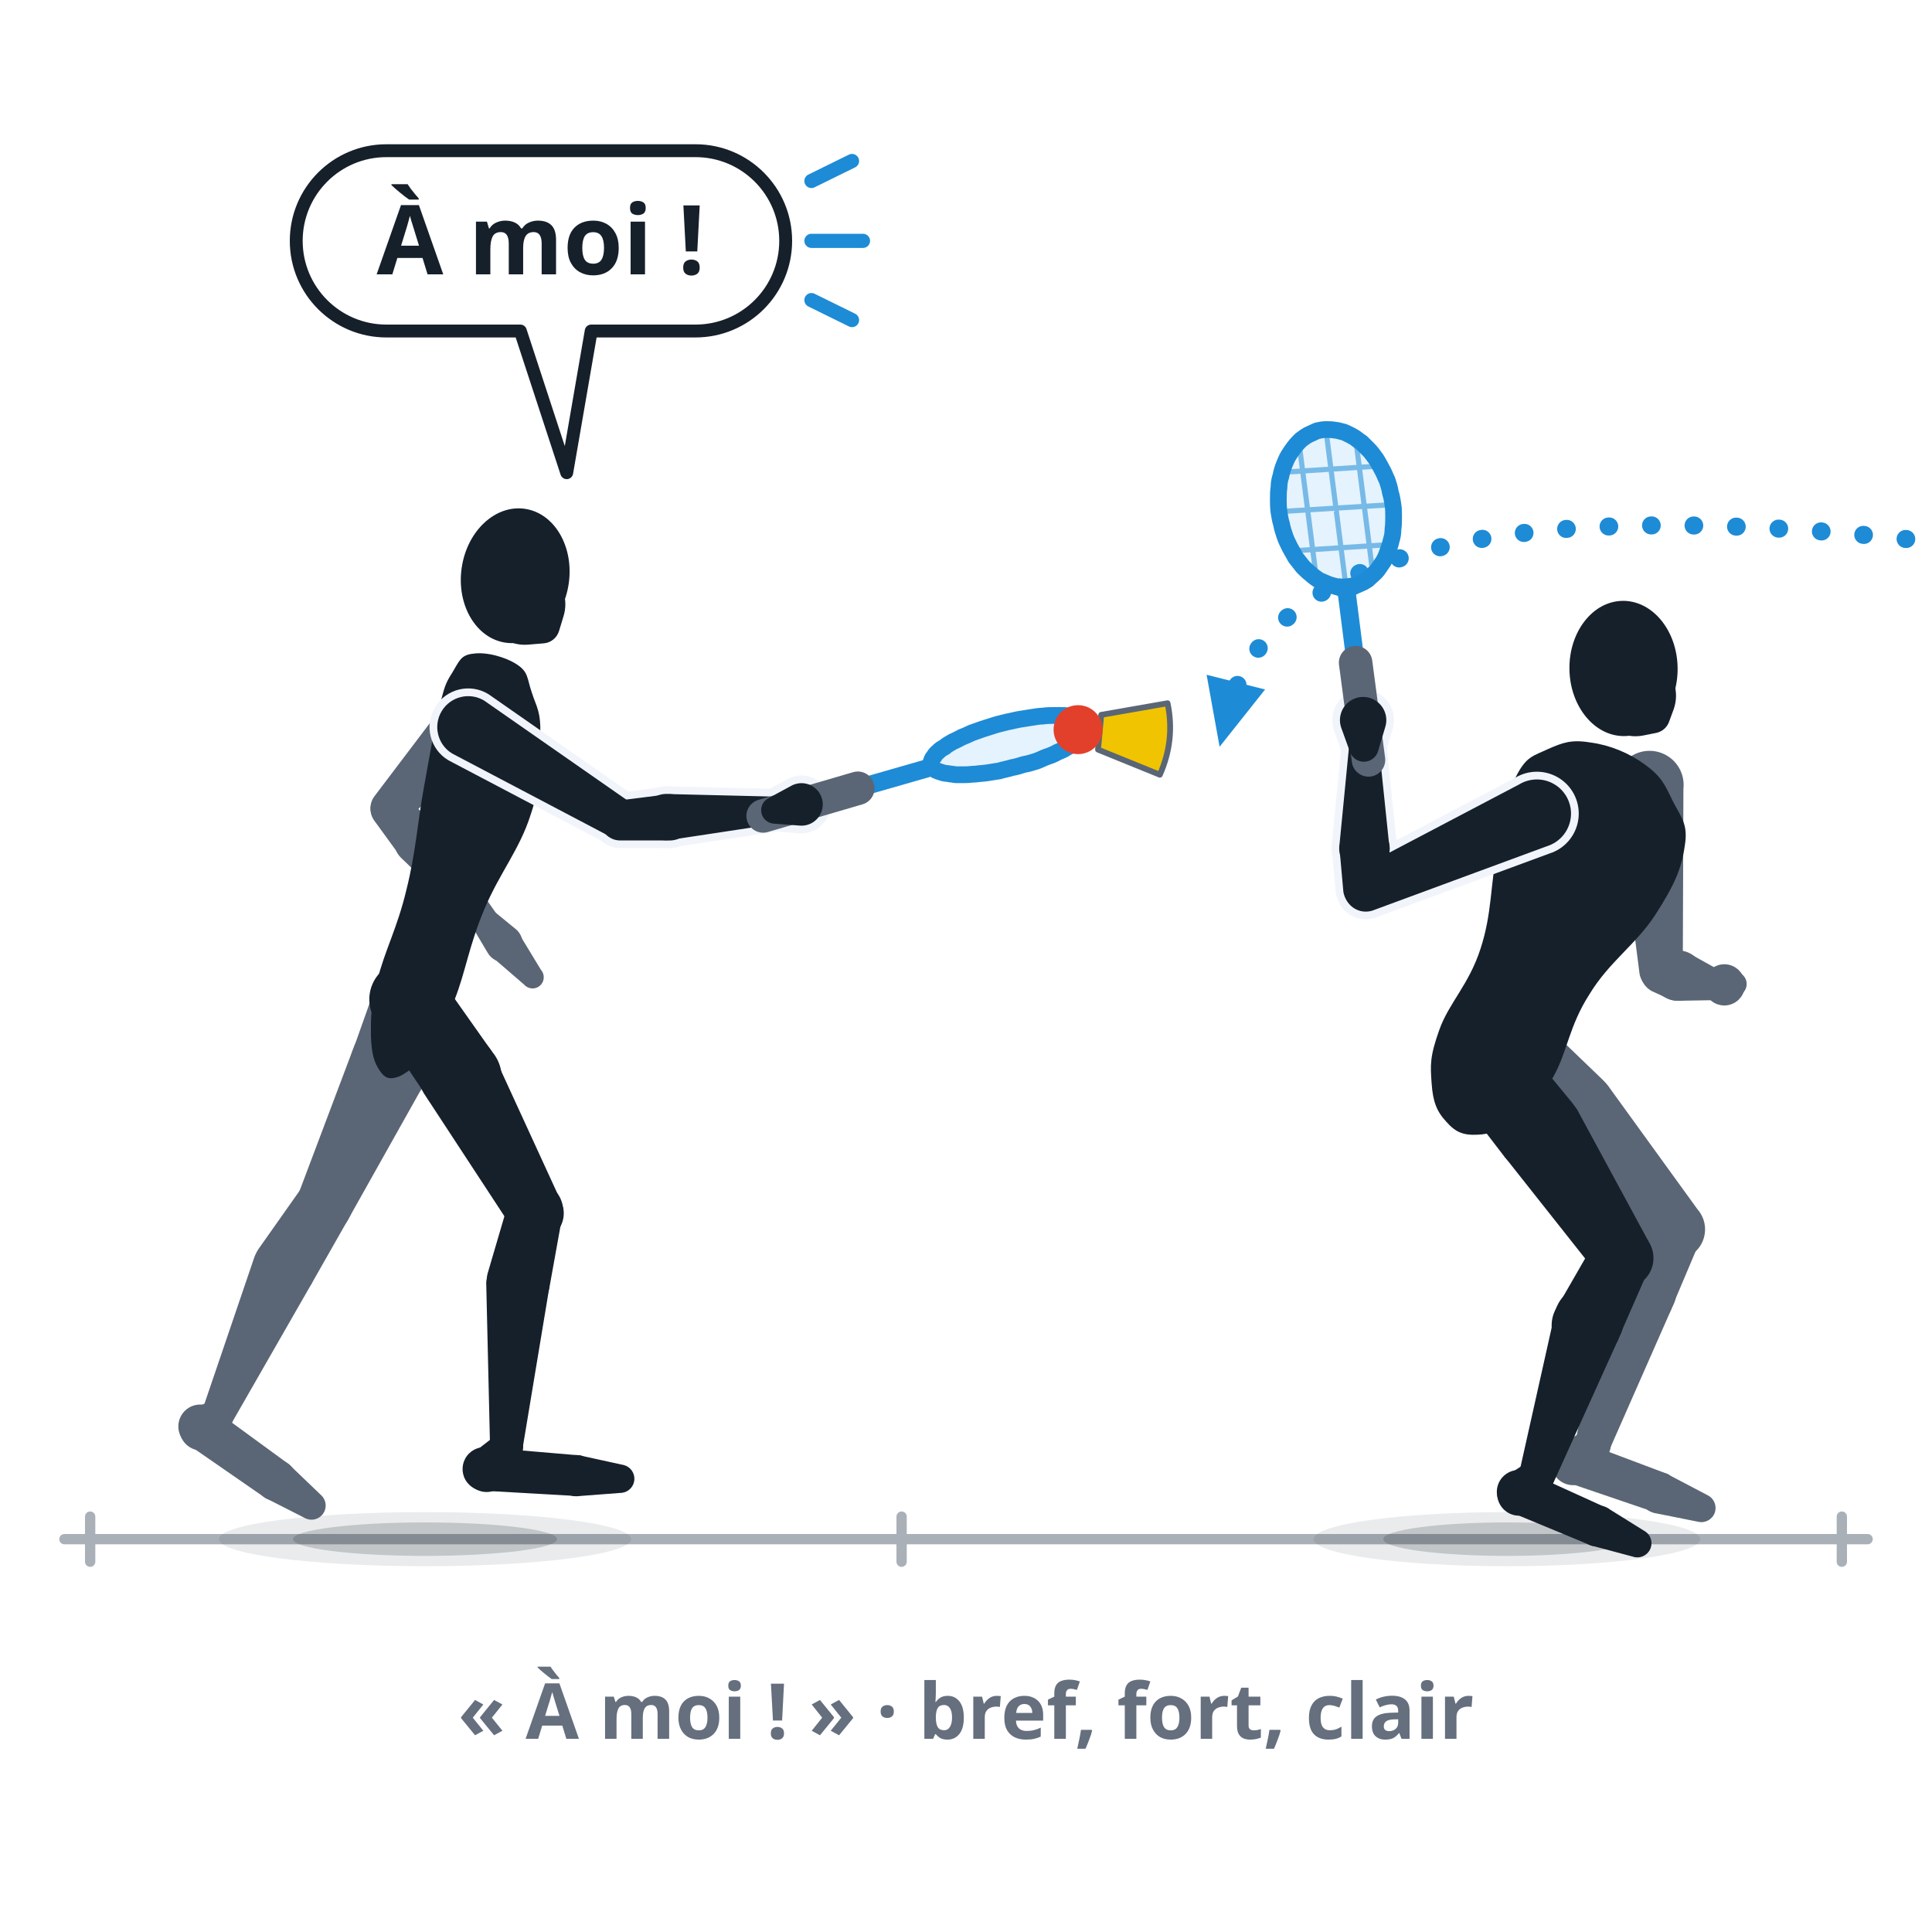
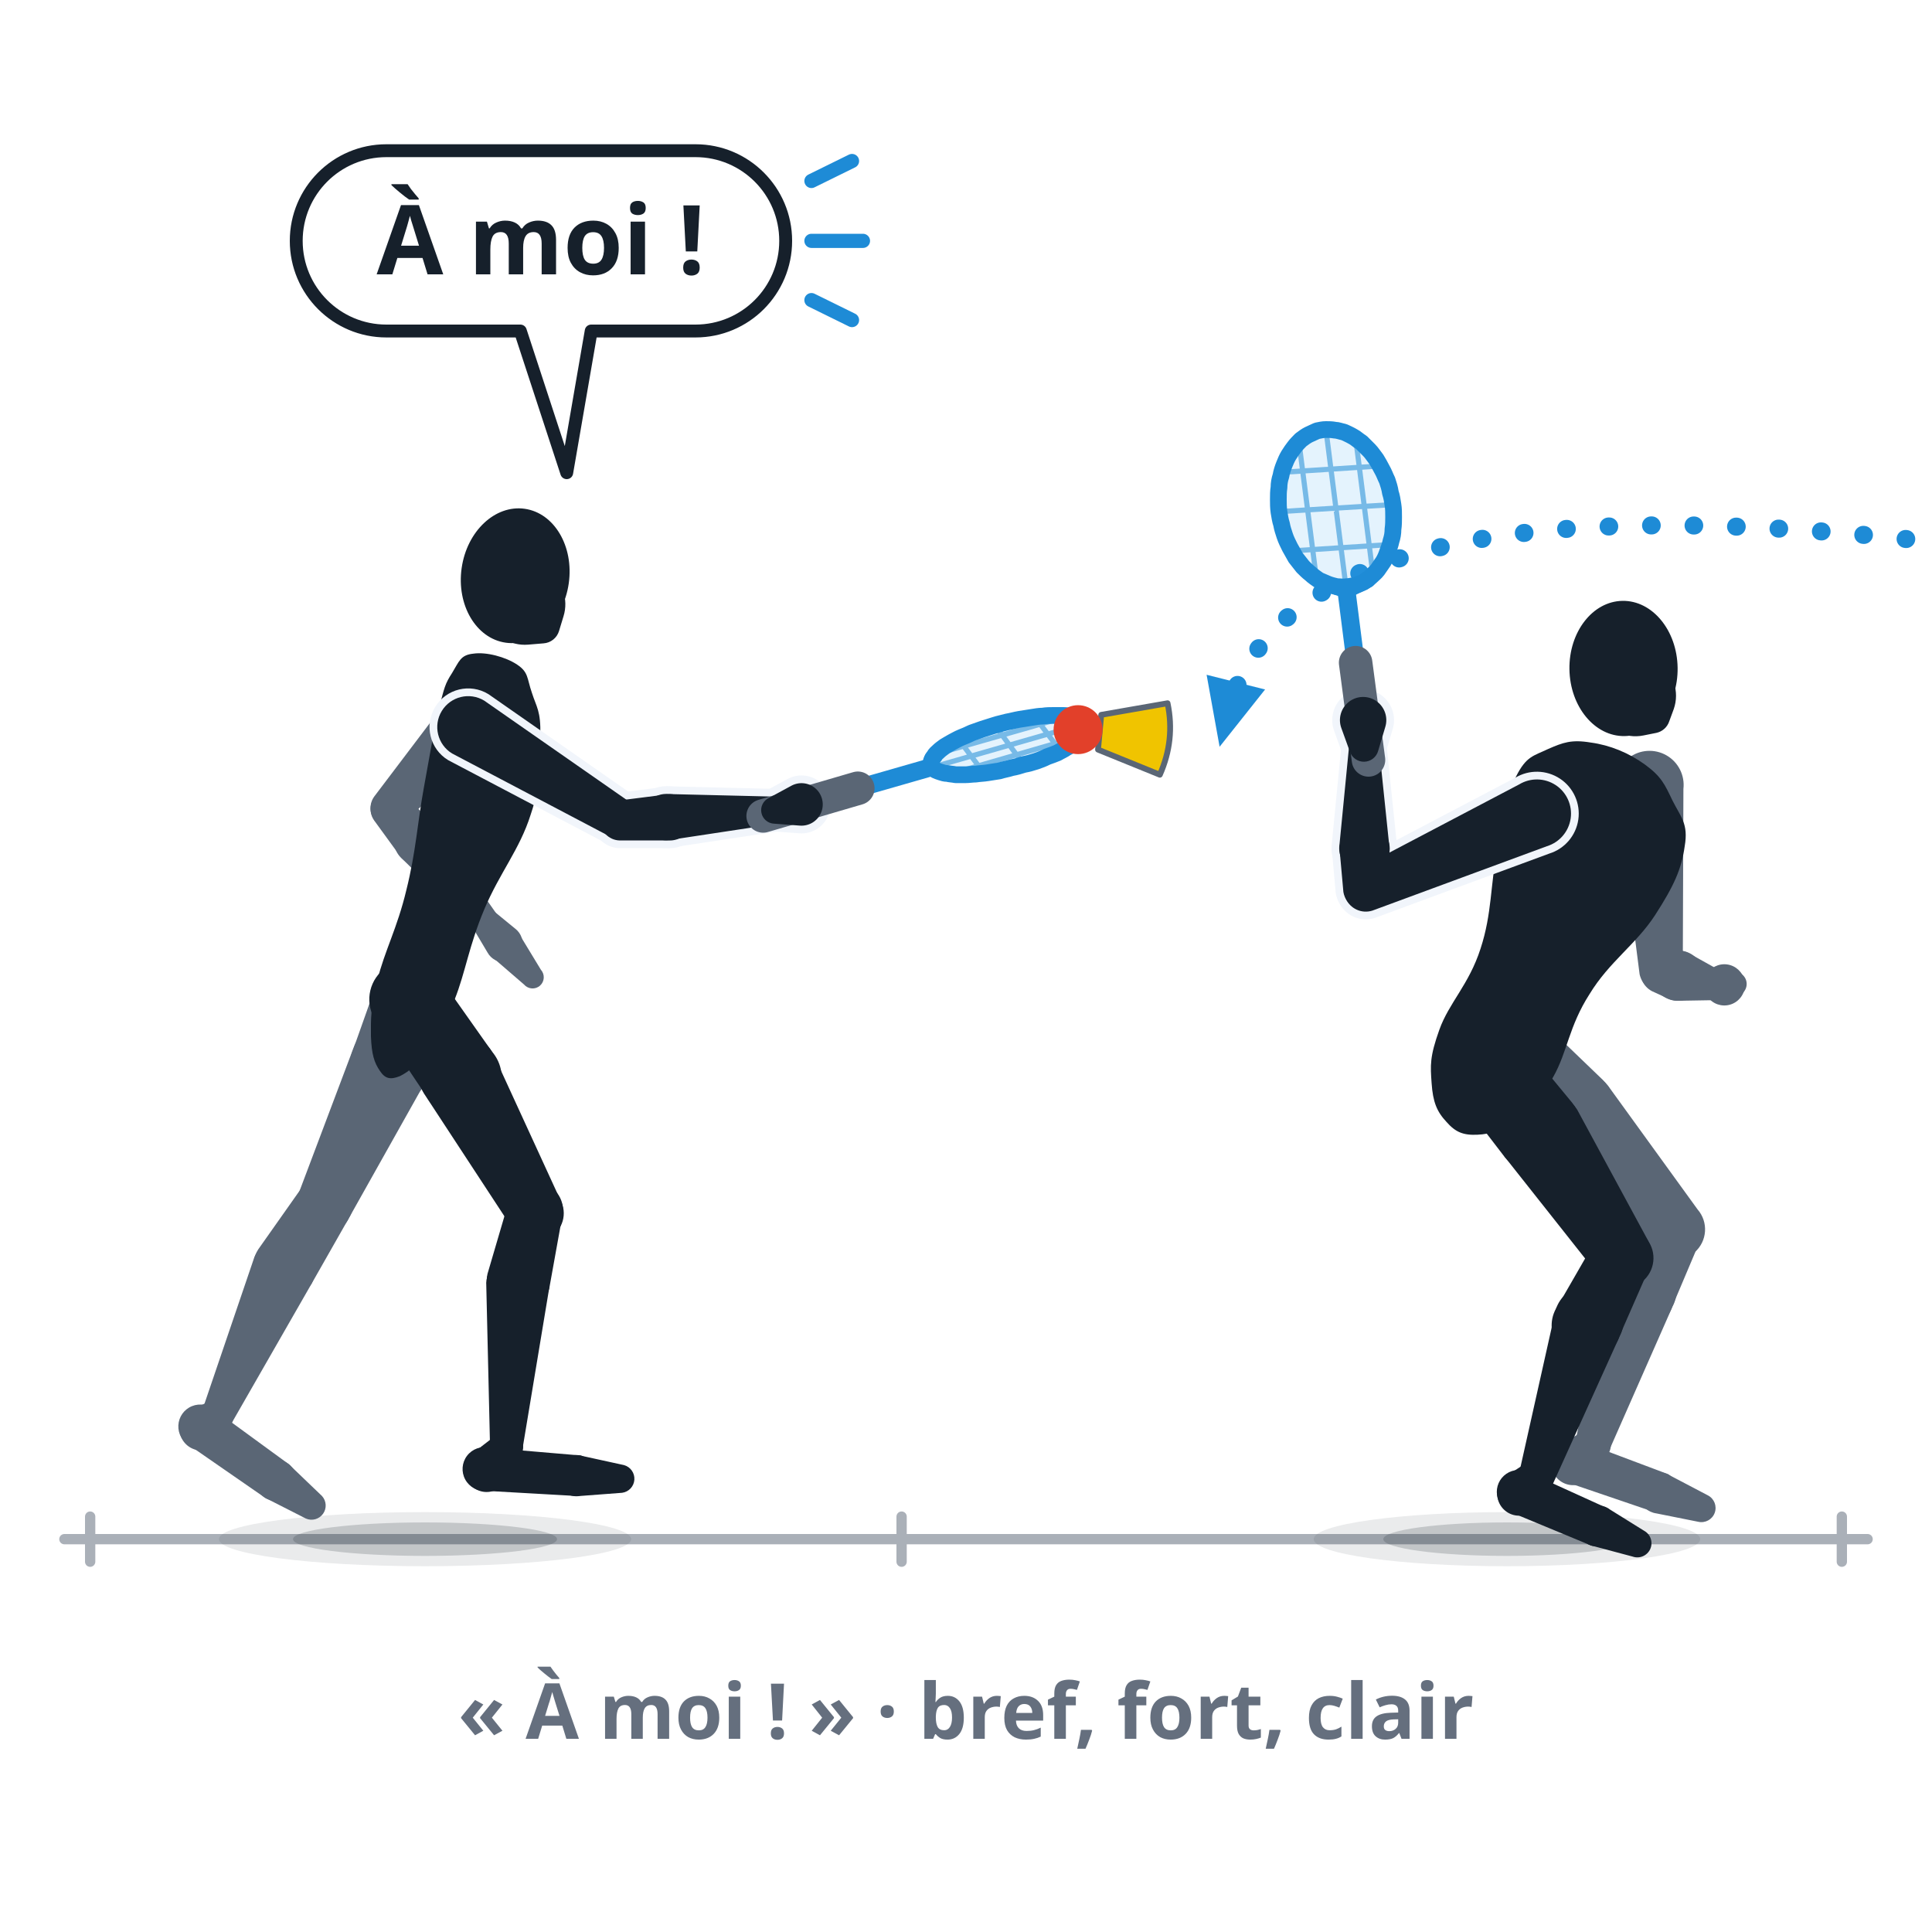
<svg xmlns="http://www.w3.org/2000/svg" viewBox="0 0 300 300" role="img" data-quelle="figuren" aria-label="S'entendre à deux : deux partenaires de double l'un derrière l'autre dans leur terrain, tous deux tournés vers l'adversaire. Le joueur de fond crie « À moi ! » et prend le speeder, le joueur d'attaque devant le laisse passer.">
  <style>
    .s-k{fill:var(--tinte,#16202b)}
    .s-f{fill:var(--tinte-2,#5a6675)}
    .s-x{fill:var(--flaeche-2,#f1f5fb);stroke:var(--flaeche-2,#f1f5fb);stroke-width:2.4;stroke-linejoin:round}
    .s-rf{fill:var(--primaer,#38a4f1);opacity:.14}
    .s-rs{fill:none;stroke:var(--primaer-dunkel,#1e8bd6);stroke-width:.8;opacity:.55}
    .s-rr{fill:none;stroke:var(--primaer-dunkel,#1e8bd6);stroke-width:2.6;stroke-linejoin:round}
    .s-rh{fill:none;stroke:var(--primaer-dunkel,#1e8bd6);stroke-width:2.1;stroke-linecap:round;stroke-linejoin:round}
    .s-rsch{fill:none;stroke:var(--primaer-dunkel,#1e8bd6);stroke-width:2.8;stroke-linecap:round}
    .s-rg{fill:none;stroke:var(--tinte-2,#5a6675);stroke-width:5.2;stroke-linecap:round}
    .s-korb{fill:var(--speeder-korb,#f0c400);stroke:var(--tinte-2,#5a6675);stroke-width:.9;stroke-linejoin:round}
    .s-kappe{fill:var(--speeder-kappe,#e2402a)}
    .s-sch{fill:var(--schatten-boden,#16202b2e)}
    .s-schw{fill:var(--schatten-boden,#16202b2e);opacity:.5}
    .s-bahn{fill:none;stroke:var(--primaer-dunkel,#1e8bd6);stroke-width:2.8;stroke-dasharray:.1 6.5;stroke-linecap:round}
    .s-mk{fill:var(--primaer-dunkel,#1e8bd6)}
    .s-boden{fill:none;stroke:var(--tinte-3,#656f7e);stroke-width:1.6;opacity:.55;stroke-linecap:round}
    .s-blase{fill:var(--flaeche,#ffffff);stroke:var(--tinte,#16202b);stroke-width:2;stroke-linejoin:round}
    .s-ruf{fill:var(--tinte,#16202b);font:800 15px/1 system-ui,sans-serif;text-anchor:middle}
    .s-schall{fill:none;stroke:var(--primaer-dunkel,#1e8bd6);stroke-width:2.2;stroke-linecap:round}
    .st{fill:var(--tinte-3,#656f7e);font:600 12px/1 system-ui,sans-serif;text-anchor:middle}
  </style>
  <defs>
    <marker id="p043" viewBox="0 0 10 10" markerWidth="4.4" markerHeight="4.4" refX="5" refY="5" orient="auto">
      <path d="M1,1.2 L9.4,5 L1,8.8 Z" class="s-mk" />
    </marker>
  </defs>
  <path class="s-boden" d="M10,239L290,239M14,235.5L14,242.5M140,235.5L140,242.5M286,235.5L286,242.5" />
  <ellipse class="s-schw" cx="66" cy="239" rx="32" ry="4.2" />
  <ellipse class="s-sch" cx="66" cy="239" rx="20.5" ry="2.6" />
  <ellipse class="s-schw" cx="234" cy="239" rx="30" ry="4.2" />
  <ellipse class="s-sch" cx="234" cy="239" rx="19.2" ry="2.6" />
  <path class="s-bahn" d="M296,83.7 Q 200,73.7 190.7,110.7" marker-end="url(#p043)" />
  <g class="s-f">
    <path d="M229.2,166.9L239.4,177.3A6.7,6.7 0 1 0 248.9,167.7L238.4,157.6A6.5,6.5 0 0 0 229.2,166.9Z" />
    <path d="M239.5,177.3L256.5,194A4.7,4.7 0 0 0 263.6,187.8L249.7,168.6A6.7,6.7 0 1 0 239.5,177.3Z" />
    <path d="M255.7,188.3L250.1,198.1A5.4,5.4 0 1 0 259.7,202.8L264.1,192.4A4.7,4.7 0 0 0 255.7,188.3Z" />
    <path d="M249.6,199.6L244.6,224A2.7,2.7 0 0 0 249.7,225.6L259.7,202.9A5.4,5.4 0 1 0 249.6,199.6Z" />
    <path d="M245.8,222.2L242.7,224.2A3.4,3.4 0 1 0 247.1,229.1L249.4,226.2A2.7,2.7 0 0 0 245.8,222.2Z" />
    <path d="M243.4,230.2L256.9,234.8A3.2,3.2 0 0 0 259,228.9L245.7,223.9A3.4,3.4 0 1 0 243.4,230.2Z" />
    <path d="M257.2,235L263.7,236.3A2.2,2.2 0 0 0 265.2,232.2L259.3,229.1A3.2,3.2 0 1 0 257.2,235Z" />
  </g>
  <g class="s-f">
    <path d="M251,123.2L254.6,151.3A3.4,3.4 0 0 0 261.3,150.9L261.4,122.5A5.3,5.3 0 1 0 251,123.2Z" />
    <path d="M256.5,153.9L258.9,155A3.9,3.9 0 1 0 260.7,147.6L258.1,147.5A3.4,3.4 0 0 0 256.5,153.9Z" />
    <path d="M260.6,155.4L266.5,155.3A2.3,2.3 0 0 0 267.6,151L262.4,148.1A3.9,3.9 0 1 0 260.6,155.4Z" />
  </g>
  <g class="s-f">
    <path d="M264.9,154.6L265.5,155.2A3.2,3.2 0 1 0 265.2,151L264.7,151.5A2.3,2.3 0 0 0 264.9,154.6Z" />
    <path d="M269.8,155.1L270.7,154.1A1.9,1.9 0 0 0 270.5,151.3L269.5,150.5A3,3 0 1 0 269.8,155.1Z" />
  </g>
  <g class="s-k">
    <path d="M255.4,118.7C258,120.6 258.5,121.8 259.7,124.3C261,126.9 262.2,127.9 261.6,131.4C261.1,135 259.9,137.6 257,142.1C254,146.7 249.9,149.3 246.8,154.4C243.6,159.4 243.4,163.3 241.2,167.2C238.9,171.1 237.9,171.9 235.5,173.7C233.2,175.5 231.6,176.1 229.4,176.2C227.2,176.3 226,175.8 224.6,174.2C223.1,172.6 222.5,171.1 222.3,168.2C222.1,165.4 222,164.1 223.5,159.9C225,155.7 228.1,152.9 229.9,147.3C231.7,141.8 231.4,137.4 232.5,132C233.6,126.7 233.8,123.7 235.4,120.6C237,117.4 238.1,117.4 240.4,116.3C242.7,115.3 244,114.8 247,115.3C250,115.7 252.9,116.9 255.4,118.7Z" />
    <path d="M225,168.4L233.6,179.6A6.7,6.7 0 1 0 244.1,171.2L235.1,160.3A6.5,6.5 0 0 0 225,168.4Z" />
    <path d="M233.7,179.7L248.1,197.9A4.7,4.7 0 0 0 256,192.8L244.9,172.3A6.7,6.7 0 1 0 233.7,179.7Z" />
    <path d="M247.7,192.7L242,202.6A5.4,5.4 0 1 0 251.5,207.4L256.1,196.9A4.7,4.7 0 0 0 247.7,192.7Z" />
    <path d="M241.4,204.1L235.9,228.7A2.7,2.7 0 0 0 241.1,230.5L251.5,207.5A5.4,5.4 0 1 0 241.4,204.1Z" />
    <path d="M237.1,227.1L234.2,229A3.4,3.4 0 1 0 238.8,233.7L240.8,230.9A2.7,2.7 0 0 0 237.1,227.1Z" />
    <path d="M234.8,234.9L247.1,240A3.2,3.2 0 0 0 249.6,234.2L237.5,228.7A3.4,3.4 0 1 0 234.8,234.9Z" />
    <path d="M247.5,240.1L253.5,241.7A2.2,2.2 0 0 0 255.3,237.7L250,234.4A3.2,3.2 0 1 0 247.5,240.1Z" />
  </g>
  <g class="s-k">
    <ellipse cx="252.1" cy="103.8" rx="8.4" ry="10.5" transform="rotate(-0.9 252.1 103.8)" />
    <path d="M255.2,114.2L257.2,113.8A2.7,2.7 0 0 0 259.2,112L259.9,110.1A6.3,6.3 0 1 0 255.2,114.2Z" />
  </g>
  <g class="s-x">
    <path d="M235.9,121.8L210.4,135.2A3.4,3.4 0 0 0 213.1,141.4L240.2,131.4A5.3,5.3 0 1 0 235.9,121.8Z" />
    <path d="M215.3,138.5L215.8,131.8A3.9,3.9 0 1 0 208,131.8L208.6,138.5A3.4,3.4 0 0 0 215.3,138.5Z" />
    <path d="M215.7,131.1L214.1,115.7A2.3,2.3 0 0 0 209.5,115.7L208,131.1A3.9,3.9 0 1 0 215.7,131.1Z" />
    <path d="M214,116.6L215.1,112.9A3.6,3.6 0 1 0 208.3,113.1L209.6,116.7A2.3,2.3 0 0 0 214,116.6Z" />
  </g>
  <g class="s-k">
    <path d="M235.9,121.8L210.4,135.2A3.4,3.4 0 0 0 213.1,141.4L240.2,131.4A5.3,5.3 0 1 0 235.9,121.8Z" />
    <path d="M215.3,138.5L215.8,131.8A3.9,3.9 0 1 0 208,131.8L208.6,138.5A3.4,3.4 0 0 0 215.3,138.5Z" />
    <path d="M215.7,131.1L214.1,115.7A2.3,2.3 0 0 0 209.5,115.7L208,131.1A3.9,3.9 0 1 0 215.7,131.1Z" />
  </g>
  <path class="s-rf" d="M205.9,66.7C205.4,66.7 205,66.8 204.5,66.9C204.1,67.1 203.6,67.3 203.2,67.5C202.8,67.7 202.4,68 202,68.3C201.7,68.6 201.3,69 201,69.4C200.7,69.8 200.4,70.2 200.1,70.7C199.8,71.2 199.6,71.7 199.4,72.2C199.2,72.7 199,73.3 198.9,73.9C198.7,74.5 198.6,75.1 198.6,75.7C198.5,76.3 198.5,76.9 198.5,77.6C198.5,78.2 198.5,78.8 198.6,79.5C198.7,80.1 198.8,80.8 199,81.4C199.1,82 199.3,82.6 199.5,83.2C199.7,83.8 200,84.4 200.3,85C200.6,85.5 200.9,86.1 201.2,86.6C201.6,87.1 201.9,87.5 202.3,88C202.7,88.4 203.1,88.8 203.5,89.1C203.9,89.5 204.4,89.8 204.8,90.1C205.3,90.3 205.7,90.5 206.2,90.7C206.7,90.9 207.2,91 207.6,91.1C208.1,91.1 208.6,91.2 209,91.1C209.5,91.1 209.9,91 210.4,90.9C210.8,90.8 211.3,90.6 211.7,90.4C212.1,90.1 212.5,89.9 212.9,89.5C213.2,89.2 213.6,88.9 213.9,88.5C214.2,88.1 214.5,87.6 214.8,87.2C215.1,86.7 215.3,86.2 215.5,85.6C215.7,85.1 215.9,84.5 216,84C216.2,83.4 216.3,82.8 216.3,82.2C216.4,81.5 216.4,80.9 216.4,80.3C216.4,79.6 216.4,79 216.3,78.4C216.2,77.7 216.1,77.1 215.9,76.5C215.8,75.8 215.6,75.2 215.4,74.6C215.1,74 214.9,73.4 214.6,72.9C214.3,72.3 214,71.8 213.7,71.3C213.3,70.8 213,70.3 212.6,69.9C212.2,69.5 211.8,69.1 211.4,68.7C210.9,68.4 210.5,68 210.1,67.8C209.6,67.5 209.1,67.3 208.7,67.1C208.2,67 207.7,66.8 207.3,66.8C206.8,66.7 206.3,66.7 205.9,66.7Z" />
  <path class="s-rs" d="M213.1,88.5L210.6,68.8M208.9,90.3L206,67.6M204.3,89L201.8,69.4M215.2,84.6L201.3,85.5M215.5,78.4L199.4,79.4M213.6,72.4L199.7,73.3" />
  <path class="s-rh" d="M212.5,90.2L209.1,91.9L205.4,90.6" />
  <path class="s-rsch" d="M210.5,102.9L209.1,91.9" />
  <path class="s-rr" d="M205.9,66.7C205.4,66.7 205,66.8 204.5,66.9C204.1,67.1 203.6,67.3 203.2,67.5C202.8,67.7 202.4,68 202,68.3C201.7,68.6 201.3,69 201,69.4C200.7,69.8 200.4,70.2 200.1,70.7C199.8,71.2 199.6,71.7 199.4,72.2C199.2,72.7 199,73.3 198.9,73.9C198.7,74.5 198.6,75.1 198.6,75.7C198.5,76.3 198.5,76.9 198.5,77.6C198.5,78.2 198.5,78.8 198.6,79.5C198.7,80.1 198.8,80.8 199,81.4C199.1,82 199.3,82.6 199.5,83.2C199.7,83.8 200,84.4 200.3,85C200.6,85.5 200.9,86.1 201.2,86.6C201.6,87.1 201.9,87.5 202.3,88C202.7,88.4 203.1,88.8 203.5,89.1C203.9,89.5 204.4,89.8 204.8,90.1C205.3,90.3 205.7,90.5 206.2,90.7C206.7,90.9 207.2,91 207.6,91.1C208.1,91.1 208.6,91.2 209,91.1C209.5,91.1 209.9,91 210.4,90.9C210.8,90.8 211.3,90.6 211.7,90.4C212.1,90.1 212.5,89.9 212.9,89.5C213.2,89.2 213.6,88.9 213.9,88.5C214.2,88.1 214.5,87.6 214.8,87.2C215.1,86.7 215.3,86.2 215.5,85.6C215.7,85.1 215.9,84.5 216,84C216.2,83.4 216.3,82.8 216.3,82.2C216.4,81.5 216.4,80.9 216.4,80.3C216.4,79.6 216.4,79 216.3,78.4C216.2,77.7 216.1,77.1 215.9,76.5C215.8,75.8 215.6,75.2 215.4,74.6C215.1,74 214.9,73.4 214.6,72.9C214.3,72.3 214,71.8 213.7,71.3C213.3,70.8 213,70.3 212.6,69.9C212.2,69.5 211.8,69.1 211.4,68.7C210.9,68.4 210.5,68 210.1,67.8C209.6,67.5 209.1,67.3 208.7,67.1C208.2,67 207.7,66.8 207.3,66.8C206.8,66.7 206.3,66.7 205.9,66.7Z" />
  <path class="s-rg" d="M212.5,118L210.5,102.9" />
  <g class="s-k">
    <path d="M214,116.6L215.1,112.9A3.6,3.6 0 1 0 208.3,113.1L209.6,116.7A2.3,2.3 0 0 0 214,116.6Z" />
  </g>
  <g class="s-f">
    <path d="M59.3,150.4L54.9,162.8A6.2,6.2 0 1 0 66.6,166.7L70.6,154.2A6,6 0 0 0 59.3,150.4Z" />
    <path d="M54.9,162.7L46.3,185.5A4.3,4.3 0 0 0 54.2,189.1L66.1,167.9A6.2,6.2 0 1 0 54.9,162.7Z" />
    <path d="M46.8,184.5L40.1,194A4.9,4.9 0 1 0 48.4,199.3L54.2,189.1A4.3,4.3 0 0 0 46.8,184.5Z" />
    <path d="M39.5,195.2L31.4,219A2.5,2.5 0 0 0 35.9,221.1L48.4,199.3A4.9,4.9 0 1 0 39.5,195.2Z" />
    <path d="M32.9,217.5L30.2,218.6A3.4,3.4 0 1 0 34.1,223.7L35.8,221.3A2.5,2.5 0 0 0 32.9,217.5Z" />
    <path d="M29.5,224.5L41.2,232.6A3.2,3.2 0 0 0 44.9,227.4L33.4,219A3.4,3.4 0 1 0 29.5,224.5Z" />
    <path d="M41.6,232.8L47.5,235.8A2.2,2.2 0 0 0 50,232.3L45.2,227.7A3.2,3.2 0 1 0 41.6,232.8Z" />
  </g>
  <g class="s-f">
    <path d="M71.5,106L58.1,123.7A3.1,3.1 0 0 0 62.7,127.8L78.7,112.4A4.8,4.8 0 1 0 71.5,106Z" />
    <path d="M58.1,127.4L62.1,132.9A3.6,3.6 0 1 0 67.6,128.3L62.8,123.4A3.1,3.1 0 0 0 58.1,127.4Z" />
    <path d="M62.5,133.4L73.9,144.6A2.1,2.1 0 0 0 77.1,141.9L67.9,128.8A3.6,3.6 0 1 0 62.5,133.4Z" />
  </g>
  <g class="s-f">
    <path d="M73.5,144.2L75.7,147.9A2.9,2.9 0 1 0 80,144.2L76.7,141.5A2.1,2.1 0 0 0 73.5,144.2Z" />
    <path d="M76.3,148.5L81.4,152.9A1.7,1.7 0 0 0 84,150.6L80.6,145A2.8,2.8 0 1 0 76.3,148.5Z" />
  </g>
  <g class="s-k">
    <path d="M80.3,103.2C82.1,104.4 81.8,105.3 82.6,107.6C83.3,109.8 84,110.4 83.9,114.2C83.9,118 84.2,121.2 82.4,126.5C80.7,131.9 77.6,135.5 75.2,141.2C72.8,146.9 72.3,150.9 70.6,155.2C68.8,159.6 68.1,160.7 66.4,163.1C64.7,165.4 63.5,166.4 62.1,167.1C60.6,167.7 59.8,167.5 59,166.3C58.1,165 57.7,163.7 57.6,160.9C57.6,158.1 57.5,156.8 58.6,152.2C59.7,147.7 61.7,144.1 63.1,138.2C64.6,132.2 64.8,127.9 65.8,122.4C66.8,116.8 67.3,113.9 68.1,110.3C69,106.7 69.1,106.2 70.2,104.5C71.3,102.7 71.5,101.7 73.5,101.5C75.5,101.2 78.5,102 80.3,103.2Z" />
    <path d="M58.1,158.1L66.2,170.2A6.2,6.2 0 1 0 76.4,163.3L68,151.4A6,6 0 0 0 58.1,158.1Z" />
    <path d="M66.1,170.2L79.4,190.5A4.3,4.3 0 0 0 87,186.3L76.9,164.3A6.2,6.2 0 1 0 66.1,170.2Z" />
    <path d="M78.9,186.9L75.7,197.8A4.9,4.9 0 1 0 85.3,200L87.3,188.9A4.3,4.3 0 0 0 78.9,186.9Z" />
    <path d="M75.5,199.2L76.1,224.9A2.5,2.5 0 0 0 81.1,225.2L85.3,199.9A4.9,4.9 0 1 0 75.5,199.2Z" />
    <path d="M77.1,222.8L73.6,225.5A3.4,3.4 0 1 0 78.6,229.8L80.8,226.1A2.5,2.5 0 0 0 77.1,222.8Z" />
    <path d="M75.5,231.5L89.6,232.3A3.2,3.2 0 0 0 90.1,226L76,224.8A3.4,3.4 0 1 0 75.5,231.5Z" />
    <path d="M90,232.3L96.6,231.8A2.2,2.2 0 0 0 96.9,227.5L90.5,226.1A3.2,3.2 0 1 0 90,232.3Z" />
  </g>
  <g class="s-k">
    <ellipse cx="80" cy="89.4" rx="8.4" ry="10.5" transform="rotate(8.1 80 89.4)" />
    <path d="M82,100.1L84.4,99.9A2.7,2.7 0 0 0 86.8,98L87.5,95.7A6.3,6.3 0 1 0 82,100.1Z" />
  </g>
  <g class="s-x">
    <path d="M70.2,117L95.1,130.1A3.1,3.1 0 0 0 98.3,124.9L75.2,108.8A4.8,4.8 0 1 0 70.2,117Z" />
    <path d="M96.5,130.5L103.7,130.5A3.6,3.6 0 1 0 103.2,123.4L96.1,124.3A3.1,3.1 0 0 0 96.5,130.5Z" />
    <path d="M104.2,130.4L120.7,127.9A2.1,2.1 0 0 0 120.4,123.7L103.8,123.3A3.6,3.6 0 1 0 104.2,130.4Z" />
    <path d="M120.2,127.9L124.2,128.2A3.3,3.3 0 1 0 122.9,122L119.4,123.9A2.1,2.1 0 0 0 120.2,127.9Z" />
  </g>
  <g class="s-k">
    <path d="M70.2,117L95.1,130.1A3.1,3.1 0 0 0 98.3,124.9L75.2,108.8A4.8,4.8 0 1 0 70.2,117Z" />
    <path d="M96.5,130.5L103.7,130.5A3.6,3.6 0 1 0 103.2,123.4L96.1,124.3A3.1,3.1 0 0 0 96.5,130.5Z" />
    <path d="M104.2,130.4L120.7,127.9A2.1,2.1 0 0 0 120.4,123.7L103.8,123.3A3.6,3.6 0 1 0 104.2,130.4Z" />
  </g>
-   <path class="s-rf" d="M168.7,112.2C168.6,112.1 168.4,111.9 168.2,111.8C168,111.7 167.7,111.6 167.4,111.5C167.1,111.4 166.8,111.3 166.4,111.2C166,111.2 165.6,111.1 165.1,111.1C164.6,111.1 164.1,111.1 163.6,111.1C163.1,111.1 162.5,111.1 161.9,111.2C161.4,111.2 160.8,111.3 160.2,111.4C159.5,111.5 158.9,111.6 158.3,111.7C157.7,111.8 157,112 156.4,112.1C155.7,112.3 155.1,112.4 154.5,112.6C153.9,112.8 153.2,113 152.6,113.2C152,113.4 151.5,113.6 150.9,113.8C150.3,114.1 149.8,114.3 149.3,114.5C148.8,114.8 148.3,115 147.9,115.2C147.4,115.5 147,115.7 146.7,116C146.3,116.2 146,116.4 145.7,116.7C145.5,116.9 145.2,117.1 145.1,117.4C144.9,117.6 144.8,117.8 144.7,118C144.6,118.2 144.6,118.4 144.6,118.6C144.6,118.8 144.7,119 144.8,119.1C144.9,119.3 145.1,119.4 145.3,119.6C145.5,119.7 145.8,119.8 146.1,119.9C146.4,120 146.7,120.1 147.1,120.1C147.5,120.2 147.9,120.2 148.4,120.3C148.9,120.3 149.4,120.3 149.9,120.3C150.4,120.3 151,120.2 151.5,120.2C152.1,120.1 152.7,120.1 153.3,120C153.9,119.9 154.6,119.8 155.2,119.7C155.8,119.5 156.5,119.4 157.1,119.2C157.7,119.1 158.4,118.9 159,118.7C159.6,118.6 160.3,118.4 160.9,118.2C161.5,118 162,117.7 162.6,117.5C163.2,117.3 163.7,117.1 164.2,116.8C164.7,116.6 165.2,116.4 165.6,116.1C166,115.9 166.4,115.7 166.8,115.4C167.2,115.2 167.5,114.9 167.8,114.7C168,114.5 168.3,114.2 168.4,114C168.6,113.8 168.7,113.6 168.8,113.4C168.9,113.2 168.9,113 168.9,112.8C168.9,112.6 168.8,112.4 168.7,112.2Z" />
+   <path class="s-rf" d="M168.7,112.2C168.6,112.1 168.4,111.9 168.2,111.8C168,111.7 167.7,111.6 167.4,111.5C167.1,111.4 166.8,111.3 166.4,111.2C166,111.2 165.6,111.1 165.1,111.1C164.6,111.1 164.1,111.1 163.6,111.1C163.1,111.1 162.5,111.1 161.9,111.2C161.4,111.2 160.8,111.3 160.2,111.4C159.5,111.5 158.9,111.6 158.3,111.7C157.7,111.8 157,112 156.4,112.1C155.7,112.3 155.1,112.4 154.5,112.6C153.9,112.8 153.2,113 152.6,113.2C152,113.4 151.5,113.6 150.9,113.8C150.3,114.1 149.8,114.3 149.3,114.5C148.8,114.7 148.3,115 147.9,115.2C147.4,115.5 147,115.7 146.7,115.9C146.3,116.2 146,116.4 145.7,116.7C145.5,116.9 145.2,117.1 145.1,117.4C144.9,117.6 144.8,117.8 144.7,118C144.6,118.2 144.6,118.4 144.6,118.6C144.6,118.8 144.7,119 144.8,119.1C144.9,119.3 145.1,119.4 145.3,119.6C145.5,119.7 145.8,119.8 146.1,119.9C146.4,120 146.7,120.1 147.1,120.1C147.5,120.2 147.9,120.2 148.4,120.3C148.9,120.3 149.4,120.3 149.9,120.3C150.4,120.3 151,120.2 151.5,120.2C152.1,120.1 152.7,120.1 153.3,120C153.9,119.9 154.6,119.8 155.2,119.7C155.8,119.5 156.5,119.4 157.1,119.2C157.7,119.1 158.4,118.9 159,118.7C159.6,118.6 160.3,118.4 160.9,118.2C161.5,118 162,117.8 162.6,117.5C163.2,117.3 163.7,117.1 164.2,116.9C164.7,116.6 165.2,116.4 165.6,116.1C166,115.9 166.4,115.7 166.8,115.4C167.2,115.2 167.5,114.9 167.8,114.7C168,114.5 168.3,114.2 168.4,114C168.6,113.8 168.7,113.6 168.8,113.4C168.9,113.2 168.9,113 168.9,112.8C168.9,112.6 168.8,112.4 168.7,112.2Z" />
+   <path class="s-rs" d="M148.2,120L167.5,114.4M145.6,118.9L167.9,112.5M146,116.9L165.2,111.4M152.6,119.8L149,115M158.8,118.5L154.7,112.9M164.5,116.4L160.9,111.6" />
  <path class="s-rh" d="M146.4,120.1L144,119.3L144.6,117.7" />
  <path class="s-rsch" d="M133.2,122.4L144,119.3" />
-   <path class="s-rr" d="M168.7,112.2C168.6,112.1 168.4,111.9 168.2,111.8C168,111.7 167.7,111.6 167.4,111.5C167.1,111.4 166.8,111.3 166.4,111.2C166,111.2 165.6,111.1 165.1,111.1C164.6,111.1 164.1,111.1 163.6,111.1C163.1,111.1 162.5,111.1 161.9,111.2C161.4,111.2 160.8,111.3 160.2,111.4C159.5,111.5 158.9,111.6 158.3,111.7C157.7,111.8 157,112 156.4,112.1C155.7,112.3 155.1,112.4 154.5,112.6C153.9,112.8 153.2,113 152.6,113.2C152,113.4 151.5,113.6 150.9,113.8C150.3,114.1 149.8,114.3 149.3,114.5C148.8,114.8 148.3,115 147.9,115.2C147.4,115.5 147,115.7 146.7,116C146.3,116.2 146,116.4 145.7,116.7C145.5,116.9 145.2,117.1 145.1,117.4C144.9,117.6 144.8,117.8 144.7,118C144.6,118.2 144.6,118.4 144.6,118.6C144.6,118.8 144.7,119 144.8,119.1C144.9,119.3 145.1,119.4 145.3,119.6C145.5,119.7 145.8,119.8 146.1,119.9C146.4,120 146.7,120.1 147.1,120.1C147.5,120.2 147.9,120.2 148.4,120.3C148.9,120.3 149.4,120.3 149.9,120.3C150.4,120.3 151,120.2 151.5,120.2C152.1,120.1 152.7,120.1 153.3,120C153.9,119.9 154.6,119.8 155.2,119.7C155.8,119.5 156.5,119.4 157.1,119.2C157.7,119.1 158.4,118.9 159,118.7C159.6,118.6 160.3,118.4 160.9,118.2C161.5,118 162,117.7 162.6,117.5C163.2,117.3 163.7,117.1 164.2,116.8C164.7,116.6 165.2,116.4 165.6,116.1C166,115.9 166.4,115.7 166.8,115.4C167.2,115.2 167.5,114.9 167.8,114.7C168,114.5 168.3,114.2 168.4,114C168.6,113.8 168.7,113.6 168.8,113.4C168.9,113.2 168.9,113 168.9,112.8C168.9,112.6 168.8,112.4 168.7,112.2Z" />
+   <path class="s-rr" d="M168.7,112.2C168.6,112.1 168.4,111.9 168.2,111.8C168,111.7 167.7,111.6 167.4,111.5C167.1,111.4 166.8,111.3 166.4,111.2C166,111.2 165.6,111.1 165.1,111.1C164.6,111.1 164.1,111.1 163.6,111.1C163.1,111.1 162.5,111.1 161.9,111.2C161.4,111.2 160.8,111.3 160.2,111.4C159.5,111.5 158.9,111.6 158.3,111.7C157.7,111.8 157,112 156.4,112.1C155.7,112.3 155.1,112.4 154.5,112.6C153.9,112.8 153.2,113 152.6,113.2C152,113.4 151.5,113.6 150.9,113.8C150.3,114.1 149.8,114.3 149.3,114.5C148.8,114.7 148.3,115 147.9,115.2C147.4,115.5 147,115.7 146.7,115.9C146.3,116.2 146,116.4 145.7,116.7C145.5,116.9 145.2,117.1 145.1,117.4C144.9,117.6 144.8,117.8 144.7,118C144.6,118.2 144.6,118.4 144.6,118.6C144.6,118.8 144.7,119 144.8,119.1C144.9,119.3 145.1,119.4 145.3,119.6C145.5,119.7 145.8,119.8 146.1,119.9C146.4,120 146.7,120.1 147.1,120.1C147.5,120.2 147.9,120.2 148.4,120.3C148.9,120.3 149.4,120.3 149.9,120.3C150.4,120.3 151,120.2 151.5,120.2C152.1,120.1 152.7,120.1 153.3,120C153.9,119.9 154.6,119.8 155.2,119.7C155.8,119.5 156.5,119.4 157.1,119.2C157.7,119.1 158.4,118.9 159,118.7C159.6,118.6 160.3,118.4 160.9,118.2C161.5,118 162,117.8 162.6,117.5C163.2,117.3 163.7,117.1 164.2,116.9C164.7,116.6 165.2,116.4 165.6,116.1C166,115.9 166.4,115.7 166.8,115.4C167.2,115.2 167.5,114.9 167.8,114.7C168,114.5 168.3,114.2 168.4,114C168.6,113.8 168.7,113.6 168.8,113.4C168.9,113.2 168.9,113 168.9,112.8C168.9,112.6 168.8,112.4 168.7,112.2Z" />
  <path class="s-rg" d="M118.5,126.7L133.2,122.4" />
  <g class="s-k">
    <path d="M120.2,127.9L124.2,128.2A3.3,3.3 0 1 0 122.9,122L119.4,123.9A2.1,2.1 0 0 0 120.2,127.9Z" />
  </g>
  <path class="s-korb" d="M171,111L181.3,109.2Q182.5,114.9 180.1,120.3L170.5,116.4Z" />
  <path class="s-kappe" d="M163.6,113.3a3.8,3.8 0 1 0 7.6,0a3.8,3.8 0 1 0 -7.6,0Z" />
  <path class="s-blase" d="M60,23.4L108,23.4A14,14 0 0 1 108,51.4L91.8,51.4L88,73.4L80.8,51.4L60,51.4A14,14 0 0 1 60,23.4Z" />
  <path class="s-schall" d="M126,28.1L132.3,25M126,37.4L134,37.4M126,46.6L132.3,49.7" />
  <text class="s-ruf" x="84" y="42.6">À moi !</text>
  <text class="st" x="150" y="270">« À moi ! » · bref, fort, clair</text>
</svg>
